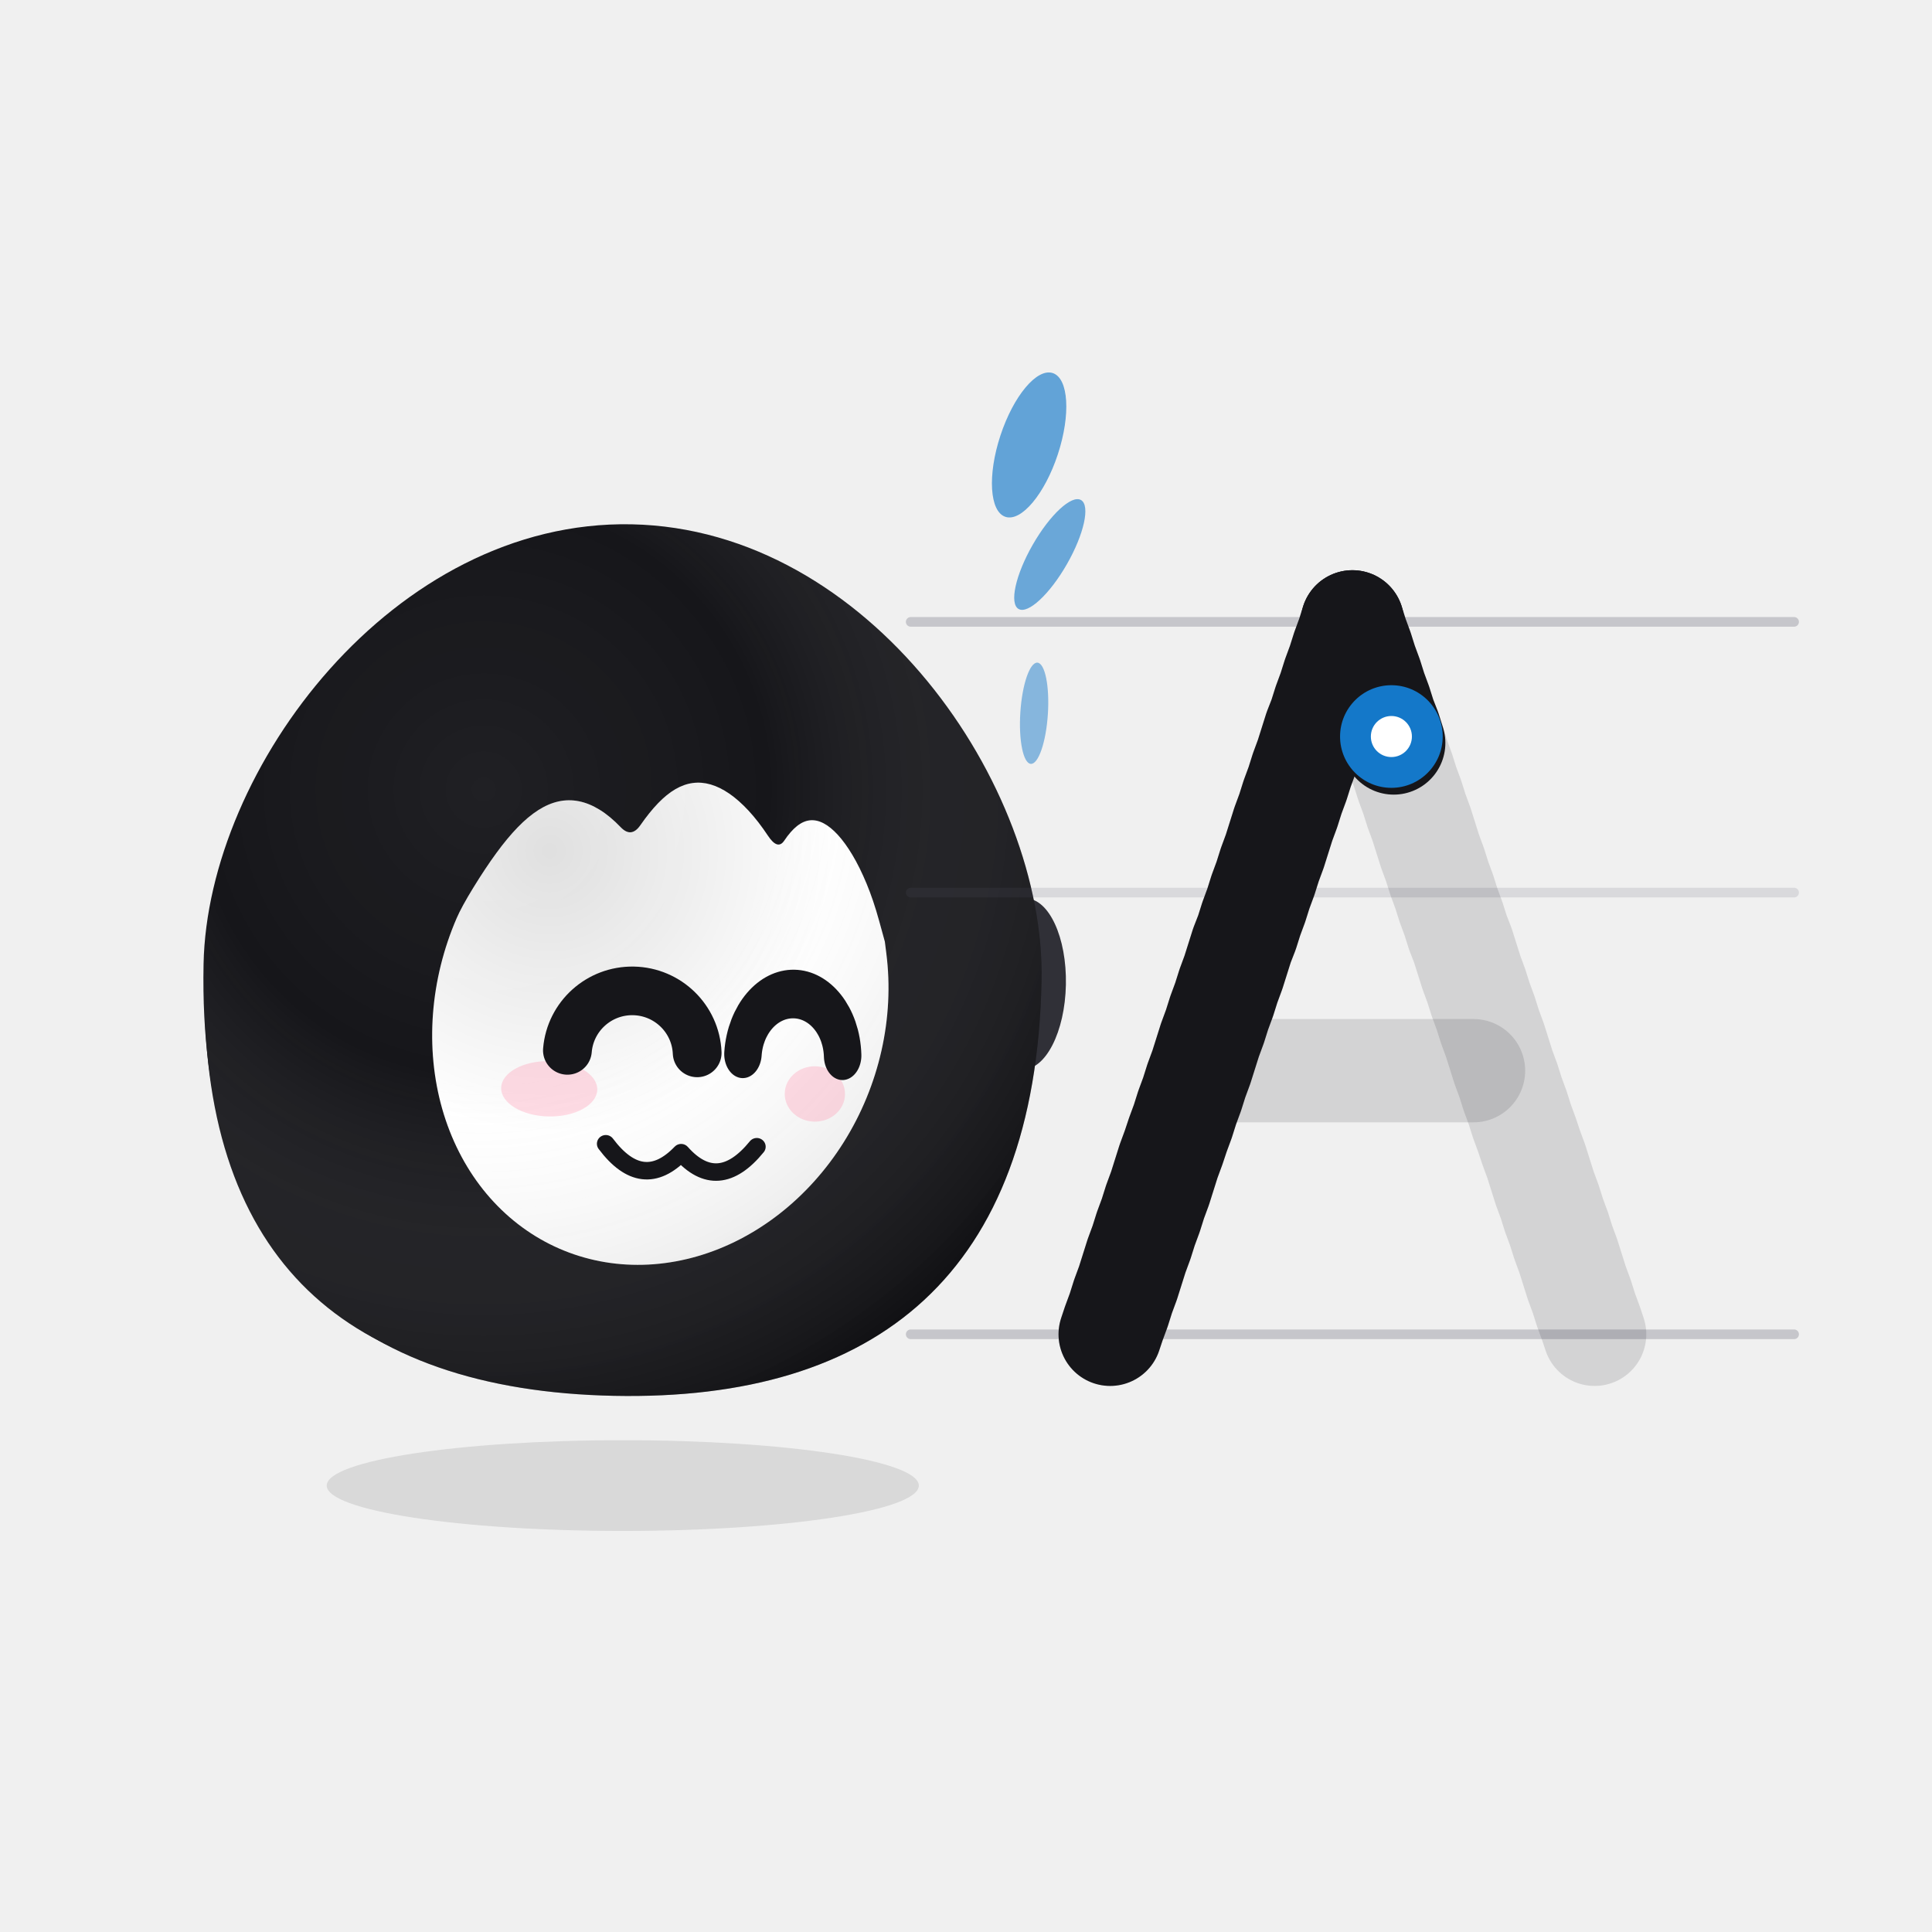
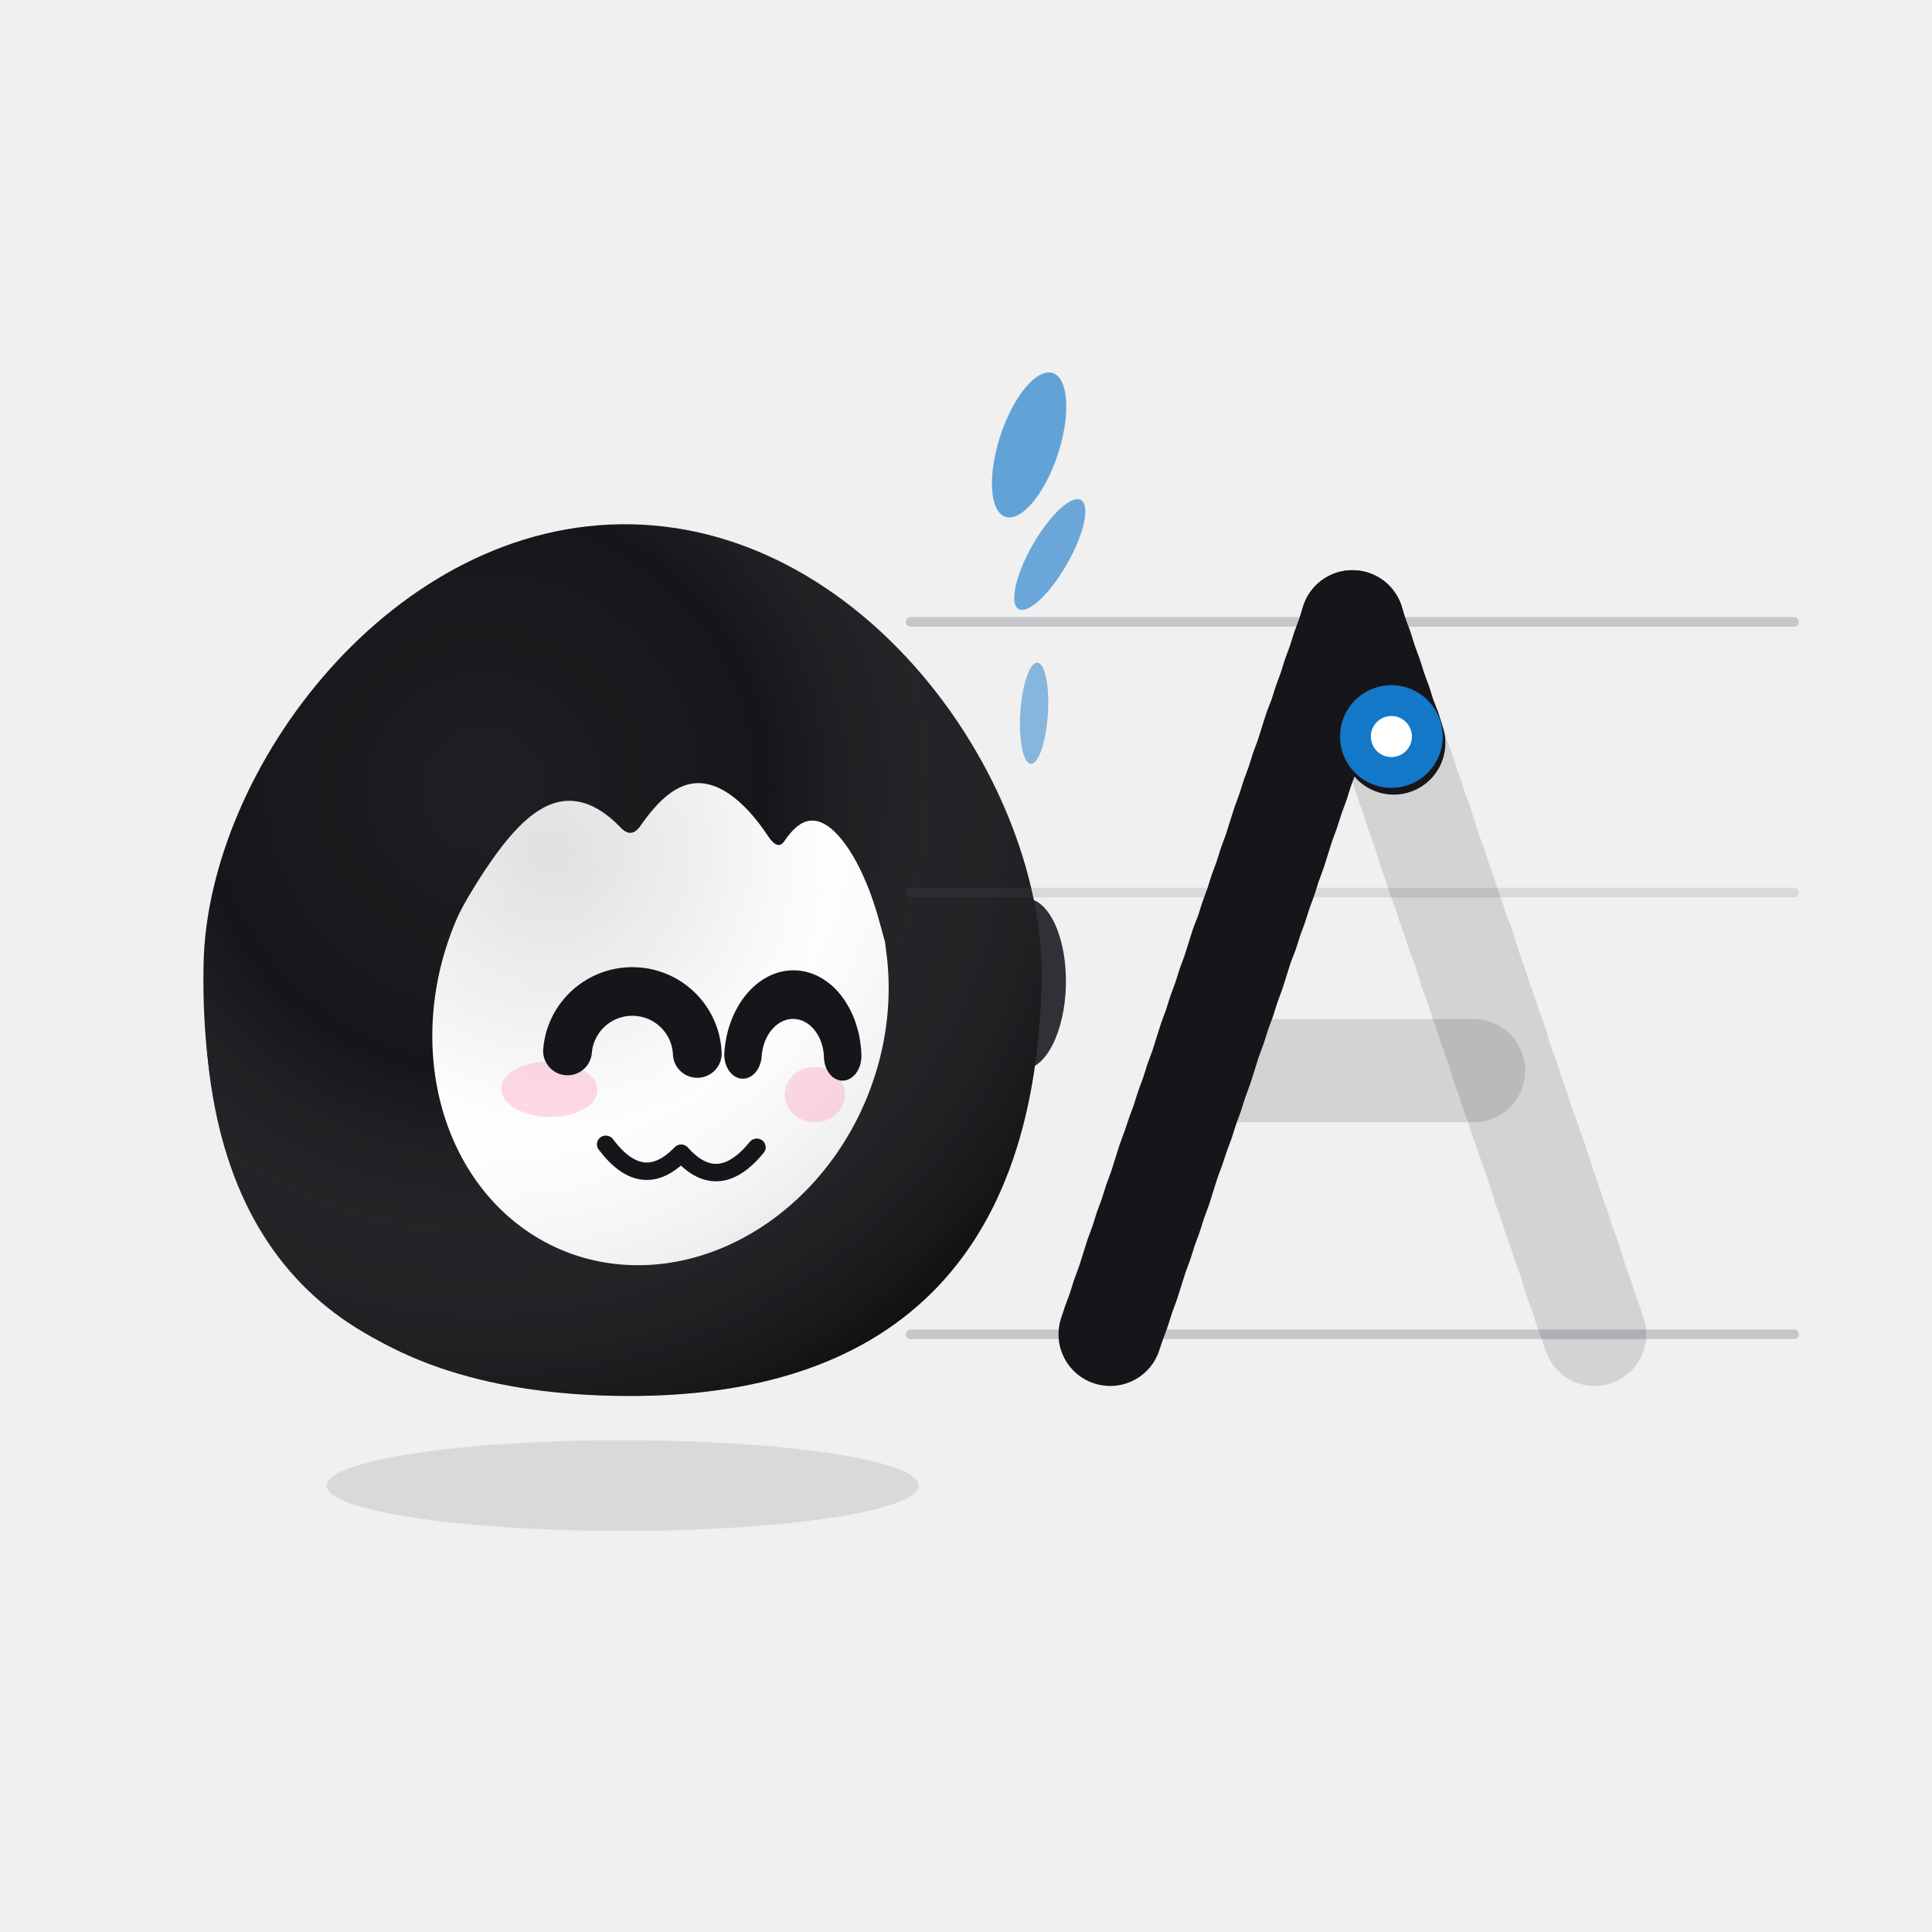
<svg xmlns="http://www.w3.org/2000/svg" width="320" height="320" viewBox="0 0 320 320">
  <defs>
    <radialGradient id="bg0" gradientUnits="userSpaceOnUse" cx="-34" cy="-40" r="162" fx="-34" fy="-40">
      <stop offset="0" stop-color="rgba(255,255,255,0.043)" />
      <stop offset="0.42" stop-color="rgba(255,255,255,0)" />
      <stop offset="1" stop-color="rgba(0,0,0,0.272)" />
    </radialGradient>
    <clipPath id="bc1">
      <path d="M0 -102.44C55.94 -102.44 98.5 -43.025 98.5 2.868C98.5 71.708 61.733 102.44 0 102.44C-61.733 102.44 -98.5 71.708 -98.5 2.868C-98.5 -43.025 -55.94 -102.44 0 -102.44ZM-6.672 -94.142C45.353 -94.142 84.933 -37.698 84.933 5.901C84.933 71.298 50.74 100.494 -6.672 100.494C-64.084 100.494 -98.277 71.298 -98.277 5.901C-98.277 -37.698 -58.696 -94.142 -6.672 -94.142Z" transform="matrix(0.694 0.014 -0.014 0.694 103.159 159.018)" />
    </clipPath>
    <clipPath id="bc2">
-       <path d="M62.421 -5.653Q62.421 -5.653 62.838 -2.816Q63.256 0.022 63.422 2.914Q63.588 5.807 63.499 8.728Q63.411 11.649 63.069 14.571Q62.727 17.493 62.135 20.388Q61.542 23.284 60.706 26.126Q59.869 28.968 58.796 31.73Q57.722 34.492 56.423 37.149Q55.123 39.806 53.61 42.333Q52.097 44.86 50.385 47.233Q48.673 49.607 46.778 51.806Q44.884 54.004 42.825 56.008Q40.765 58.012 38.561 59.804Q36.357 61.595 34.029 63.157Q31.701 64.719 29.271 66.039Q26.841 67.359 24.331 68.424Q21.821 69.49 19.255 70.291Q16.689 71.093 14.091 71.624Q11.492 72.155 8.884 72.411Q6.277 72.667 3.684 72.646Q1.091 72.624 -1.463 72.326Q-4.017 72.027 -6.509 71.454Q-9.002 70.881 -11.41 70.039Q-13.819 69.197 -16.121 68.092Q-18.424 66.988 -20.599 65.631Q-22.775 64.274 -24.804 62.677Q-26.833 61.081 -28.698 59.258Q-30.562 57.435 -32.245 55.402Q-33.927 53.369 -35.412 51.145Q-36.898 48.92 -38.172 46.524Q-39.447 44.129 -40.499 41.583Q-41.551 39.038 -42.371 36.366Q-43.191 33.694 -43.771 30.92Q-44.351 28.147 -44.686 25.297Q-45.021 22.447 -45.108 19.548Q-45.194 16.648 -45.032 13.726Q-44.87 10.804 -44.46 7.886Q-44.05 4.968 -43.396 2.083Q-42.743 -0.803 -41.852 -3.63Q-40.961 -6.457 -39.84 -9.199Q-38.72 -11.941 -35.982 -16.603Q-33.244 -21.264 -30.697 -24.906Q-28.15 -28.548 -25.718 -31.16Q-23.286 -33.772 -20.897 -35.363Q-18.508 -36.955 -16.103 -37.536Q-13.698 -38.117 -11.238 -37.678Q-8.777 -37.24 -6.248 -35.752Q-3.719 -34.264 -1.141 -31.678Q1.437 -29.092 3.539 -32.255Q5.64 -35.419 7.665 -37.601Q9.69 -39.783 11.718 -41.02Q13.746 -42.257 15.836 -42.578Q17.927 -42.899 20.116 -42.312Q22.305 -41.725 24.6 -40.219Q26.894 -38.713 29.268 -36.258Q31.642 -33.802 34.029 -30.36Q36.417 -26.917 37.919 -29.25Q39.42 -31.583 40.92 -32.82Q42.42 -34.057 43.991 -34.245Q45.563 -34.433 47.24 -33.598Q48.916 -32.764 50.687 -30.913Q52.457 -29.063 54.26 -26.188Q56.063 -23.313 57.782 -19.406Q59.501 -15.498 60.961 -10.576Q62.421 -5.653 62.421 -5.653Z" transform="matrix(0.694 0.014 -0.014 0.694 103.159 159.018)" />
+       <path d="M62.459 -5.589Q62.459 -5.589 62.877 -2.753Q63.295 0.083 63.461 2.975Q63.626 5.867 63.538 8.787Q63.449 11.707 63.107 14.628Q62.766 17.55 62.173 20.445Q61.581 23.34 60.744 26.182Q59.908 29.024 58.834 31.786Q57.761 34.548 56.462 37.205Q55.162 39.862 53.649 42.389Q52.136 44.917 50.424 47.291Q48.712 49.665 46.817 51.865Q44.922 54.064 42.863 56.069Q40.804 58.074 38.6 59.866Q36.396 61.659 34.068 63.222Q31.74 64.786 29.31 66.107Q26.88 67.428 24.37 68.495Q21.86 69.562 19.294 70.366Q16.728 71.169 14.129 71.702Q11.531 72.235 8.923 72.493Q6.315 72.751 3.723 72.732Q1.13 72.712 -1.424 72.416Q-3.978 72.119 -6.471 71.548Q-8.963 70.978 -11.372 70.137Q-13.78 69.297 -16.082 68.195Q-18.385 67.093 -20.56 65.738Q-22.736 64.384 -24.765 62.789Q-26.795 61.194 -28.659 59.373Q-30.523 57.552 -32.206 55.521Q-33.888 53.49 -35.374 51.268Q-36.859 49.045 -38.134 46.651Q-39.408 44.257 -40.46 41.713Q-41.512 39.17 -42.332 36.499Q-43.152 33.829 -43.732 31.056Q-44.312 28.284 -44.647 25.436Q-44.982 22.587 -45.069 19.688Q-45.156 16.79 -44.993 13.868Q-44.831 10.947 -44.421 8.03Q-44.011 5.113 -43.358 2.227Q-42.704 -0.659 -41.813 -3.485Q-40.922 -6.312 -39.801 -9.054Q-38.681 -11.796 -35.943 -16.458Q-33.205 -21.121 -30.658 -24.764Q-28.111 -28.407 -25.679 -31.02Q-23.247 -33.633 -20.858 -35.226Q-18.469 -36.819 -16.064 -37.4Q-13.659 -37.982 -11.199 -37.544Q-8.738 -37.105 -6.209 -35.618Q-3.68 -34.13 -1.102 -31.543Q1.476 -28.957 3.578 -32.123Q5.679 -35.289 7.704 -37.474Q9.729 -39.658 11.757 -40.898Q13.784 -42.138 15.875 -42.46Q17.966 -42.783 20.155 -42.198Q22.344 -41.613 24.639 -40.107Q26.933 -38.602 29.307 -36.148Q31.681 -33.693 34.068 -30.252Q36.456 -26.81 37.957 -29.146Q39.459 -31.482 40.959 -32.723Q42.459 -33.964 44.03 -34.154Q45.602 -34.345 47.278 -33.513Q48.955 -32.681 50.725 -30.833Q52.496 -28.985 54.299 -26.112Q56.102 -23.239 57.821 -19.334Q59.54 -15.429 61 -10.509Q62.459 -5.589 62.459 -5.589Z" transform="matrix(0.694 0.014 -0.014 0.694 103.159 159.018)" />
    </clipPath>
-     <radialGradient id="bg1" gradientUnits="userSpaceOnUse" cx="-17.986" cy="-25.723" r="112.31" fx="-17.986" fy="-25.723">
+     <radialGradient id="bg1" gradientUnits="userSpaceOnUse" cx="-17.947" cy="-25.616" r="112.288" fx="-17.947" fy="-25.616">
      <stop offset="0" stop-color="rgba(0,0,0,0.131)" />
      <stop offset="0.6" stop-color="rgba(0,0,0,0)" />
    </radialGradient>
    <radialGradient id="bg2" gradientUnits="userSpaceOnUse" cx="-34" cy="-40" r="162" fx="-34" fy="-40">
      <stop offset="0" stop-color="rgba(255,255,255,0.1)" />
      <stop offset="0.42" stop-color="rgba(255,255,255,0)" />
      <stop offset="1" stop-color="rgba(0,0,0,0.2)" />
    </radialGradient>
  </defs>
  <path d="M-11.439 126C-11.439 132.075 -43.582 137 -83.232 137C-122.882 137 -155.025 132.075 -155.025 126C-155.025 119.925 -122.882 115 -83.232 115C-43.582 115 -11.439 119.925 -11.439 126" fill="rgba(22,22,26,0.13)" fill-opacity="0.84" transform="matrix(0.683 0 0 0.683 160 160)" />
  <path d="M-10.215 -10.816C-8.289 -8.119 -9.498 -3.956 -12.914 -1.517C-16.33 0.922 -20.66 0.713 -22.585 -1.984C-24.511 -4.681 -23.302 -8.844 -19.886 -11.283C-16.47 -13.722 -12.14 -13.513 -10.215 -10.816" fill="#2A2A31" fill-opacity="0.963" transform="matrix(0.4 0.008 -0.014 0.694 169.667 162.964)" />
  <path d="M17.2 0C17.2 11.267 9.499 20.4 0 20.4C-9.499 20.4 -17.2 11.267 -17.2 0C-17.2 -11.267 -9.499 -20.4 0 -20.4C9.499 -20.4 17.2 -11.267 17.2 0" fill="#2A2A31" fill-opacity="0.963" transform="matrix(0.4 0.008 -0.014 0.694 169.667 162.964)" />
  <path d="M-6.672 -95.624C46.145 -95.624 86.328 -38.32 86.328 5.942C86.328 72.336 51.615 101.976 -6.672 101.976C-64.958 101.976 -99.672 72.336 -99.672 5.942C-99.672 -38.32 -59.488 -95.624 -6.672 -95.624Z" fill="#16161A" transform="matrix(0.694 0.014 -0.014 0.694 103.159 159.018)" />
  <path d="M0 -104C56.792 -104 100 -43.68 100 2.912C100 72.8 62.674 104 0 104C-62.674 104 -100 72.8 -100 2.912C-100 -43.68 -56.792 -104 0 -104Z" fill="#16161A" transform="matrix(0.694 0.014 -0.014 0.694 103.159 159.018)" />
  <path d="M0 -104C56.792 -104 100 -43.68 100 2.912C100 72.8 62.674 104 0 104C-62.674 104 -100 72.8 -100 2.912C-100 -43.68 -56.792 -104 0 -104ZM-6.672 -95.624C46.145 -95.624 86.328 -38.32 86.328 5.942C86.328 72.336 51.615 101.976 -6.672 101.976C-64.958 101.976 -99.672 72.336 -99.672 5.942C-99.672 -38.32 -59.488 -95.624 -6.672 -95.624Z" fill="url(#bg0)" transform="matrix(0.694 0.014 -0.014 0.694 103.159 159.018)" />
  <g clip-path="url(#bc1)">
-     <path d="M62.421 -5.653Q62.421 -5.653 62.838 -2.816Q63.256 0.022 63.422 2.914Q63.588 5.807 63.499 8.728Q63.411 11.649 63.069 14.571Q62.727 17.493 62.135 20.388Q61.542 23.284 60.706 26.126Q59.869 28.968 58.796 31.73Q57.722 34.492 56.423 37.149Q55.123 39.806 53.61 42.333Q52.097 44.86 50.385 47.233Q48.673 49.607 46.778 51.806Q44.884 54.004 42.825 56.008Q40.765 58.012 38.561 59.804Q36.357 61.595 34.029 63.157Q31.701 64.719 29.271 66.039Q26.841 67.359 24.331 68.424Q21.821 69.49 19.255 70.291Q16.689 71.093 14.091 71.624Q11.492 72.155 8.884 72.411Q6.277 72.667 3.684 72.646Q1.091 72.624 -1.463 72.326Q-4.017 72.027 -6.509 71.454Q-9.002 70.881 -11.41 70.039Q-13.819 69.197 -16.121 68.092Q-18.424 66.988 -20.599 65.631Q-22.775 64.274 -24.804 62.677Q-26.833 61.081 -28.698 59.258Q-30.562 57.435 -32.245 55.402Q-33.927 53.369 -35.412 51.145Q-36.898 48.92 -38.172 46.524Q-39.447 44.129 -40.499 41.583Q-41.551 39.038 -42.371 36.366Q-43.191 33.694 -43.771 30.92Q-44.351 28.147 -44.686 25.297Q-45.021 22.447 -45.108 19.548Q-45.194 16.648 -45.032 13.726Q-44.87 10.804 -44.46 7.886Q-44.05 4.968 -43.396 2.083Q-42.743 -0.803 -41.852 -3.63Q-40.961 -6.457 -39.84 -9.199Q-38.72 -11.941 -35.982 -16.603Q-33.244 -21.264 -30.697 -24.906Q-28.15 -28.548 -25.718 -31.16Q-23.286 -33.772 -20.897 -35.363Q-18.508 -36.955 -16.103 -37.536Q-13.698 -38.117 -11.238 -37.678Q-8.777 -37.24 -6.248 -35.752Q-3.719 -34.264 -1.141 -31.678Q1.437 -29.092 3.539 -32.255Q5.64 -35.419 7.665 -37.601Q9.69 -39.783 11.718 -41.02Q13.746 -42.257 15.836 -42.578Q17.927 -42.899 20.116 -42.312Q22.305 -41.725 24.6 -40.219Q26.894 -38.713 29.268 -36.258Q31.642 -33.802 34.029 -30.36Q36.417 -26.917 37.919 -29.25Q39.42 -31.583 40.92 -32.82Q42.42 -34.057 43.991 -34.245Q45.563 -34.433 47.24 -33.598Q48.916 -32.764 50.687 -30.913Q52.457 -29.063 54.26 -26.188Q56.063 -23.313 57.782 -19.406Q59.501 -15.498 60.961 -10.576Q62.421 -5.653 62.421 -5.653Z" fill="#FFFFFF" transform="matrix(0.694 0.014 -0.014 0.694 103.159 159.018)" />
+     <path d="M62.459 -5.589Q62.459 -5.589 62.877 -2.753Q63.295 0.083 63.461 2.975Q63.626 5.867 63.538 8.787Q63.449 11.707 63.107 14.628Q62.766 17.55 62.173 20.445Q61.581 23.34 60.744 26.182Q59.908 29.024 58.834 31.786Q57.761 34.548 56.462 37.205Q55.162 39.862 53.649 42.389Q52.136 44.917 50.424 47.291Q48.712 49.665 46.817 51.865Q44.922 54.064 42.863 56.069Q40.804 58.074 38.6 59.866Q36.396 61.659 34.068 63.222Q31.74 64.786 29.31 66.107Q26.88 67.428 24.37 68.495Q21.86 69.562 19.294 70.366Q16.728 71.169 14.129 71.702Q11.531 72.235 8.923 72.493Q6.315 72.751 3.723 72.732Q1.13 72.712 -1.424 72.416Q-3.978 72.119 -6.471 71.548Q-8.963 70.978 -11.372 70.137Q-13.78 69.297 -16.082 68.195Q-18.385 67.093 -20.56 65.738Q-22.736 64.384 -24.765 62.789Q-26.795 61.194 -28.659 59.373Q-30.523 57.552 -32.206 55.521Q-33.888 53.49 -35.374 51.268Q-36.859 49.045 -38.134 46.651Q-39.408 44.257 -40.46 41.713Q-41.512 39.17 -42.332 36.499Q-43.152 33.829 -43.732 31.056Q-44.312 28.284 -44.647 25.436Q-44.982 22.587 -45.069 19.688Q-45.156 16.79 -44.993 13.868Q-44.831 10.947 -44.421 8.03Q-44.011 5.113 -43.358 2.227Q-42.704 -0.659 -41.813 -3.485Q-40.922 -6.312 -39.801 -9.054Q-38.681 -11.796 -35.943 -16.458Q-33.205 -21.121 -30.658 -24.764Q-28.111 -28.407 -25.679 -31.02Q-23.247 -33.633 -20.858 -35.226Q-18.469 -36.819 -16.064 -37.4Q-13.659 -37.982 -11.199 -37.544Q-8.738 -37.105 -6.209 -35.618Q-3.68 -34.13 -1.102 -31.543Q1.476 -28.957 3.578 -32.123Q5.679 -35.289 7.704 -37.474Q9.729 -39.658 11.757 -40.898Q13.784 -42.138 15.875 -42.46Q17.966 -42.783 20.155 -42.198Q22.344 -41.613 24.639 -40.107Q26.933 -38.602 29.307 -36.148Q31.681 -33.693 34.068 -30.252Q36.456 -26.81 37.957 -29.146Q39.459 -31.482 40.959 -32.723Q42.459 -33.964 44.03 -34.154Q45.602 -34.345 47.278 -33.513Q48.955 -32.681 50.725 -30.833Q52.496 -28.985 54.299 -26.112Q56.102 -23.239 57.821 -19.334Q59.54 -15.429 61 -10.509Q62.459 -5.589 62.459 -5.589Z" fill="#FFFFFF" transform="matrix(0.694 0.014 -0.014 0.694 103.159 159.018)" />
    <g clip-path="url(#bc2)">
-       <path d="M106.332 11.916C106.332 65.561 62.844 109.049 9.199 109.049C-44.446 109.049 -87.934 65.561 -87.934 11.916C-87.934 -41.729 -44.446 -85.216 9.199 -85.216C62.844 -85.216 106.332 -41.729 106.332 11.916" fill="url(#bg1)" transform="matrix(0.694 0.014 -0.014 0.694 103.159 159.018)" />
+       <path d="M106.352 12.016C106.352 65.651 62.872 109.13 9.238 109.13C-44.397 109.13 -87.876 65.651 -87.876 12.016C-87.876 -41.619 -44.397 -85.098 9.238 -85.098C62.872 -85.098 106.352 -41.619 106.352 12.016" fill="url(#bg1)" transform="matrix(0.694 0.014 -0.014 0.694 103.159 159.018)" />
    </g>
    <g clip-path="url(#bc2)">
-       <path d="M106.332 11.916C106.332 65.561 62.844 109.049 9.199 109.049C-44.446 109.049 -87.934 65.561 -87.934 11.916C-87.934 -41.729 -44.446 -85.216 9.199 -85.216C62.844 -85.216 106.332 -41.729 106.332 11.916" fill="url(#bg2)" transform="matrix(0.694 0.014 -0.014 0.694 103.159 159.018)" />
+       <path d="M106.352 12.016C106.352 65.651 62.872 109.13 9.238 109.13C-44.397 109.13 -87.876 65.651 -87.876 12.016C-87.876 -41.619 -44.397 -85.098 9.238 -85.098C62.872 -85.098 106.352 -41.619 106.352 12.016" fill="url(#bg2)" transform="matrix(0.694 0.014 -0.014 0.694 103.159 159.018)" />
    </g>
    <g clip-path="url(#bc2)">
-       <path d="M11.5 0C11.5 3.866 6.351 7 0 7C-6.351 7 -11.5 3.866 -11.5 0C-11.5 -3.866 -6.351 -7 0 -7C6.351 -7 11.5 -3.866 11.5 0" fill="rgba(255,138,168,0.42)" fill-opacity="0.7" transform="matrix(0.692 0.013 -0.013 0.655 90.967 180.336)" />
-       <path d="M11.5 0C11.5 3.866 6.351 7 0 7C-6.351 7 -11.5 3.866 -11.5 0C-11.5 -3.866 -6.351 -7 0 -7C6.351 -7 11.5 -3.866 11.5 0" fill="rgba(255,138,168,0.42)" fill-opacity="0.7" transform="matrix(0.434 0.008 -0.013 0.655 134.968 181.195)" />
+       <path d="M11.5 0C11.5 3.866 6.351 7 0 7C-6.351 7 -11.5 3.866 -11.5 0C-11.5 -3.866 -6.351 -7 0 -7C6.351 -7 11.5 -3.866 11.5 0" fill="rgba(255,138,168,0.42)" fill-opacity="0.7" transform="matrix(0.692 0.013 -0.013 0.655 90.99 180.433)" />
+       <path d="M11.5 0C11.5 3.866 6.351 7 0 7C-6.351 7 -11.5 3.866 -11.5 0C-11.5 -3.866 -6.351 -7 0 -7C6.351 -7 11.5 -3.866 11.5 0" fill="rgba(255,138,168,0.42)" fill-opacity="0.7" transform="matrix(0.434 0.008 -0.013 0.655 134.967 181.292)" />
    </g>
    <g clip-path="url(#bc2)">
-       <path d="M-15.968 -1.005C-15.438 -9.434 -8.446 -16 0 -16C8.446 -16 15.438 -9.434 15.968 -1.005" fill="none" stroke="#16161A" stroke-width="12" stroke-linecap="round" stroke-linejoin="round" transform="matrix(0.673 0.013 -0.013 0.671 104.715 174.858)" />
-       <path d="M-15.968 -1.005C-15.438 -9.434 -8.446 -16 0 -16C8.446 -16 15.438 -9.434 15.968 -1.005" fill="none" stroke="#16161A" stroke-width="12" stroke-linecap="round" stroke-linejoin="round" transform="matrix(0.517 0.01 -0.013 0.671 131.3 175.377)" />
-       <path d="M-20.4 -3.57Q-10.2 9.69 0 -1.53Q10.2 9.69 20.4 -3.57" fill="none" stroke="#16161A" stroke-width="4.8" stroke-linecap="round" stroke-linejoin="round" transform="matrix(0.613 0.012 -0.012 0.603 112.8 191.841)" />
+       <path d="M-15.968 -1.005C-15.438 -9.434 -8.446 -16 0 -16C8.446 -16 15.438 -9.434 15.968 -1.005" fill="none" stroke="#16161A" stroke-width="12" stroke-linecap="round" stroke-linejoin="round" transform="matrix(0.673 0.013 -0.013 0.671 104.734 174.957)" />
+       <path d="M-15.968 -1.005C-15.438 -9.434 -8.446 -16 0 -16C8.446 -16 15.438 -9.434 15.968 -1.005" fill="none" stroke="#16161A" stroke-width="12" stroke-linecap="round" stroke-linejoin="round" transform="matrix(0.517 0.01 -0.013 0.671 131.308 175.476)" />
+       <path d="M-20.4 -3.57Q-10.2 9.69 0 -1.53Q10.2 9.69 20.4 -3.57" fill="none" stroke="#16161A" stroke-width="4.8" stroke-linecap="round" stroke-linejoin="round" transform="matrix(0.613 0.012 -0.012 0.602 112.801 191.93)" />
    </g>
  </g>
  <path d="M7.211 0C7.211 9.977 3.982 18.066 0 18.066C-3.982 18.066 -7.211 9.977 -7.211 0C-7.211 -9.977 -3.982 -18.066 0 -18.066C3.982 -18.066 7.211 -9.977 7.211 0" fill="#1478C9" fill-opacity="0.644" transform="matrix(0.659 0.217 -0.217 0.659 170.454 73.699)" />
  <path d="M4.693 0C4.693 8.277 2.592 14.987 0 14.987C-2.592 14.987 -4.693 8.277 -4.693 0C-4.693 -8.277 -2.592 -14.987 0 -14.987C2.592 -14.987 4.693 -8.277 4.693 0" fill="#1478C9" fill-opacity="0.609" transform="matrix(0.602 0.345 -0.345 0.602 173.878 91.843)" />
  <path d="M3.295 0C3.295 6.69 1.82 12.114 0 12.114C-1.82 12.114 -3.295 6.69 -3.295 0C-3.295 -6.69 -1.82 -12.114 0 -12.114C1.82 -12.114 3.295 -6.69 3.295 0" fill="#1478C9" fill-opacity="0.478" transform="matrix(0.692 0.045 -0.045 0.692 171.281 118.138)" />
  <path d="M-73.16 -59L73.16 -59" fill="none" stroke="#5C5C6E" stroke-width="1.6" stroke-linecap="round" stroke-linejoin="round" stroke-opacity="0.28" transform="matrix(1 0 0 1 224 162)" />
  <path d="M-73.16 -14.16L73.16 -14.16" fill="none" stroke="#5C5C6E" stroke-width="1.6" stroke-linecap="round" stroke-linejoin="round" stroke-opacity="0.15" transform="matrix(1 0 0 1 224 162)" />
  <path d="M-73.16 59L73.16 59" fill="none" stroke="#5C5C6E" stroke-width="1.6" stroke-linecap="round" stroke-linejoin="round" stroke-opacity="0.28" transform="matrix(1 0 0 1 224 162)" />
  <path d="M0 -0.5L-0.006 -0.481L-0.013 -0.462L-0.019 -0.443L-0.026 -0.424L-0.032 -0.405L-0.039 -0.386L-0.045 -0.367L-0.052 -0.349L-0.058 -0.33L-0.064 -0.311L-0.071 -0.292L-0.077 -0.273L-0.084 -0.254L-0.09 -0.235L-0.097 -0.216L-0.103 -0.197L-0.109 -0.178L-0.116 -0.159L-0.122 -0.14L-0.129 -0.121L-0.135 -0.102L-0.142 -0.083L-0.148 -0.064L-0.155 -0.046L-0.161 -0.027L-0.167 -0.008L-0.174 0.011L-0.18 0.03L-0.187 0.049L-0.193 0.068L-0.2 0.087L-0.206 0.106L-0.212 0.125L-0.219 0.144L-0.225 0.163L-0.232 0.182L-0.238 0.201L-0.245 0.22L-0.251 0.238L-0.258 0.257L-0.264 0.276L-0.27 0.295L-0.277 0.314L-0.283 0.333L-0.29 0.352L-0.296 0.371L-0.303 0.39L-0.309 0.409L-0.315 0.428L-0.322 0.447L-0.328 0.466L-0.335 0.485L-0.34 0.5" fill="none" stroke="rgba(22,22,26,0.13)" stroke-width="0.145" stroke-linecap="round" stroke-linejoin="round" transform="matrix(118 0 0 118 224 162)" />
  <path d="M0 -0.5L0.006 -0.481L0.013 -0.462L0.019 -0.443L0.026 -0.424L0.032 -0.405L0.039 -0.386L0.045 -0.367L0.052 -0.349L0.058 -0.33L0.064 -0.311L0.071 -0.292L0.077 -0.273L0.084 -0.254L0.09 -0.235L0.097 -0.216L0.103 -0.197L0.109 -0.178L0.116 -0.159L0.122 -0.14L0.129 -0.121L0.135 -0.102L0.142 -0.083L0.148 -0.064L0.155 -0.046L0.161 -0.027L0.167 -0.008L0.174 0.011L0.18 0.03L0.187 0.049L0.193 0.068L0.2 0.087L0.206 0.106L0.212 0.125L0.219 0.144L0.225 0.163L0.232 0.182L0.238 0.201L0.245 0.22L0.251 0.238L0.258 0.257L0.264 0.276L0.27 0.295L0.277 0.314L0.283 0.333L0.29 0.352L0.296 0.371L0.303 0.39L0.309 0.409L0.315 0.428L0.322 0.447L0.328 0.466L0.335 0.485L0.34 0.5" fill="none" stroke="rgba(22,22,26,0.13)" stroke-width="0.145" stroke-linecap="round" stroke-linejoin="round" transform="matrix(118 0 0 118 224 162)" />
  <path d="M-0.17 0.13L-0.15 0.13L-0.13 0.13L-0.11 0.13L-0.09 0.13L-0.07 0.13L-0.05 0.13L-0.03 0.13L-0.01 0.13L0.01 0.13L0.03 0.13L0.05 0.13L0.07 0.13L0.09 0.13L0.11 0.13L0.13 0.13L0.15 0.13L0.17 0.13" fill="none" stroke="rgba(22,22,26,0.13)" stroke-width="0.145" stroke-linecap="round" stroke-linejoin="round" transform="matrix(118 0 0 118 224 162)" />
  <path d="M0 -0.5L-0.006 -0.481L-0.013 -0.462L-0.019 -0.443L-0.026 -0.424L-0.032 -0.405L-0.039 -0.386L-0.045 -0.367L-0.052 -0.349L-0.058 -0.33L-0.064 -0.311L-0.071 -0.292L-0.077 -0.273L-0.084 -0.254L-0.09 -0.235L-0.097 -0.216L-0.103 -0.197L-0.109 -0.178L-0.116 -0.159L-0.122 -0.14L-0.129 -0.121L-0.135 -0.102L-0.142 -0.083L-0.148 -0.064L-0.155 -0.046L-0.161 -0.027L-0.167 -0.008L-0.174 0.011L-0.18 0.03L-0.187 0.049L-0.193 0.068L-0.2 0.087L-0.206 0.106L-0.212 0.125L-0.219 0.144L-0.225 0.163L-0.232 0.182L-0.238 0.201L-0.245 0.22L-0.251 0.238L-0.258 0.257L-0.264 0.276L-0.27 0.295L-0.277 0.314L-0.283 0.333L-0.29 0.352L-0.296 0.371L-0.303 0.39L-0.309 0.409L-0.315 0.428L-0.322 0.447L-0.328 0.466L-0.335 0.485L-0.34 0.5" fill="none" stroke="#16161A" stroke-width="0.145" stroke-linecap="round" stroke-linejoin="round" transform="matrix(118 0 0 118 224 162)" />
  <path d="M0 -0.5L0.006 -0.481L0.013 -0.462L0.019 -0.443L0.026 -0.424L0.032 -0.405L0.039 -0.386L0.045 -0.367L0.052 -0.349L0.058 -0.33L0.055 -0.339" fill="none" stroke="#16161A" stroke-width="0.145" stroke-linecap="round" stroke-linejoin="round" transform="matrix(118 0 0 118 224 162)" />
  <path d="M8.5 0C8.5 4.694 4.694 8.5 0 8.5C-4.694 8.5 -8.5 4.694 -8.5 0C-8.5 -4.694 -4.694 -8.5 0 -8.5C4.694 -8.5 8.5 -4.694 8.5 0" fill="#1478C9" transform="matrix(1 0 0 1 230.457 121.992)" />
  <path d="M3.4 0C3.4 1.878 1.878 3.4 0 3.4C-1.878 3.4 -3.4 1.878 -3.4 0C-3.4 -1.878 -1.878 -3.4 0 -3.4C1.878 -3.4 3.4 -1.878 3.4 0" fill="#FFFFFF" transform="matrix(1 0 0 1 230.457 121.992)" />
</svg>
